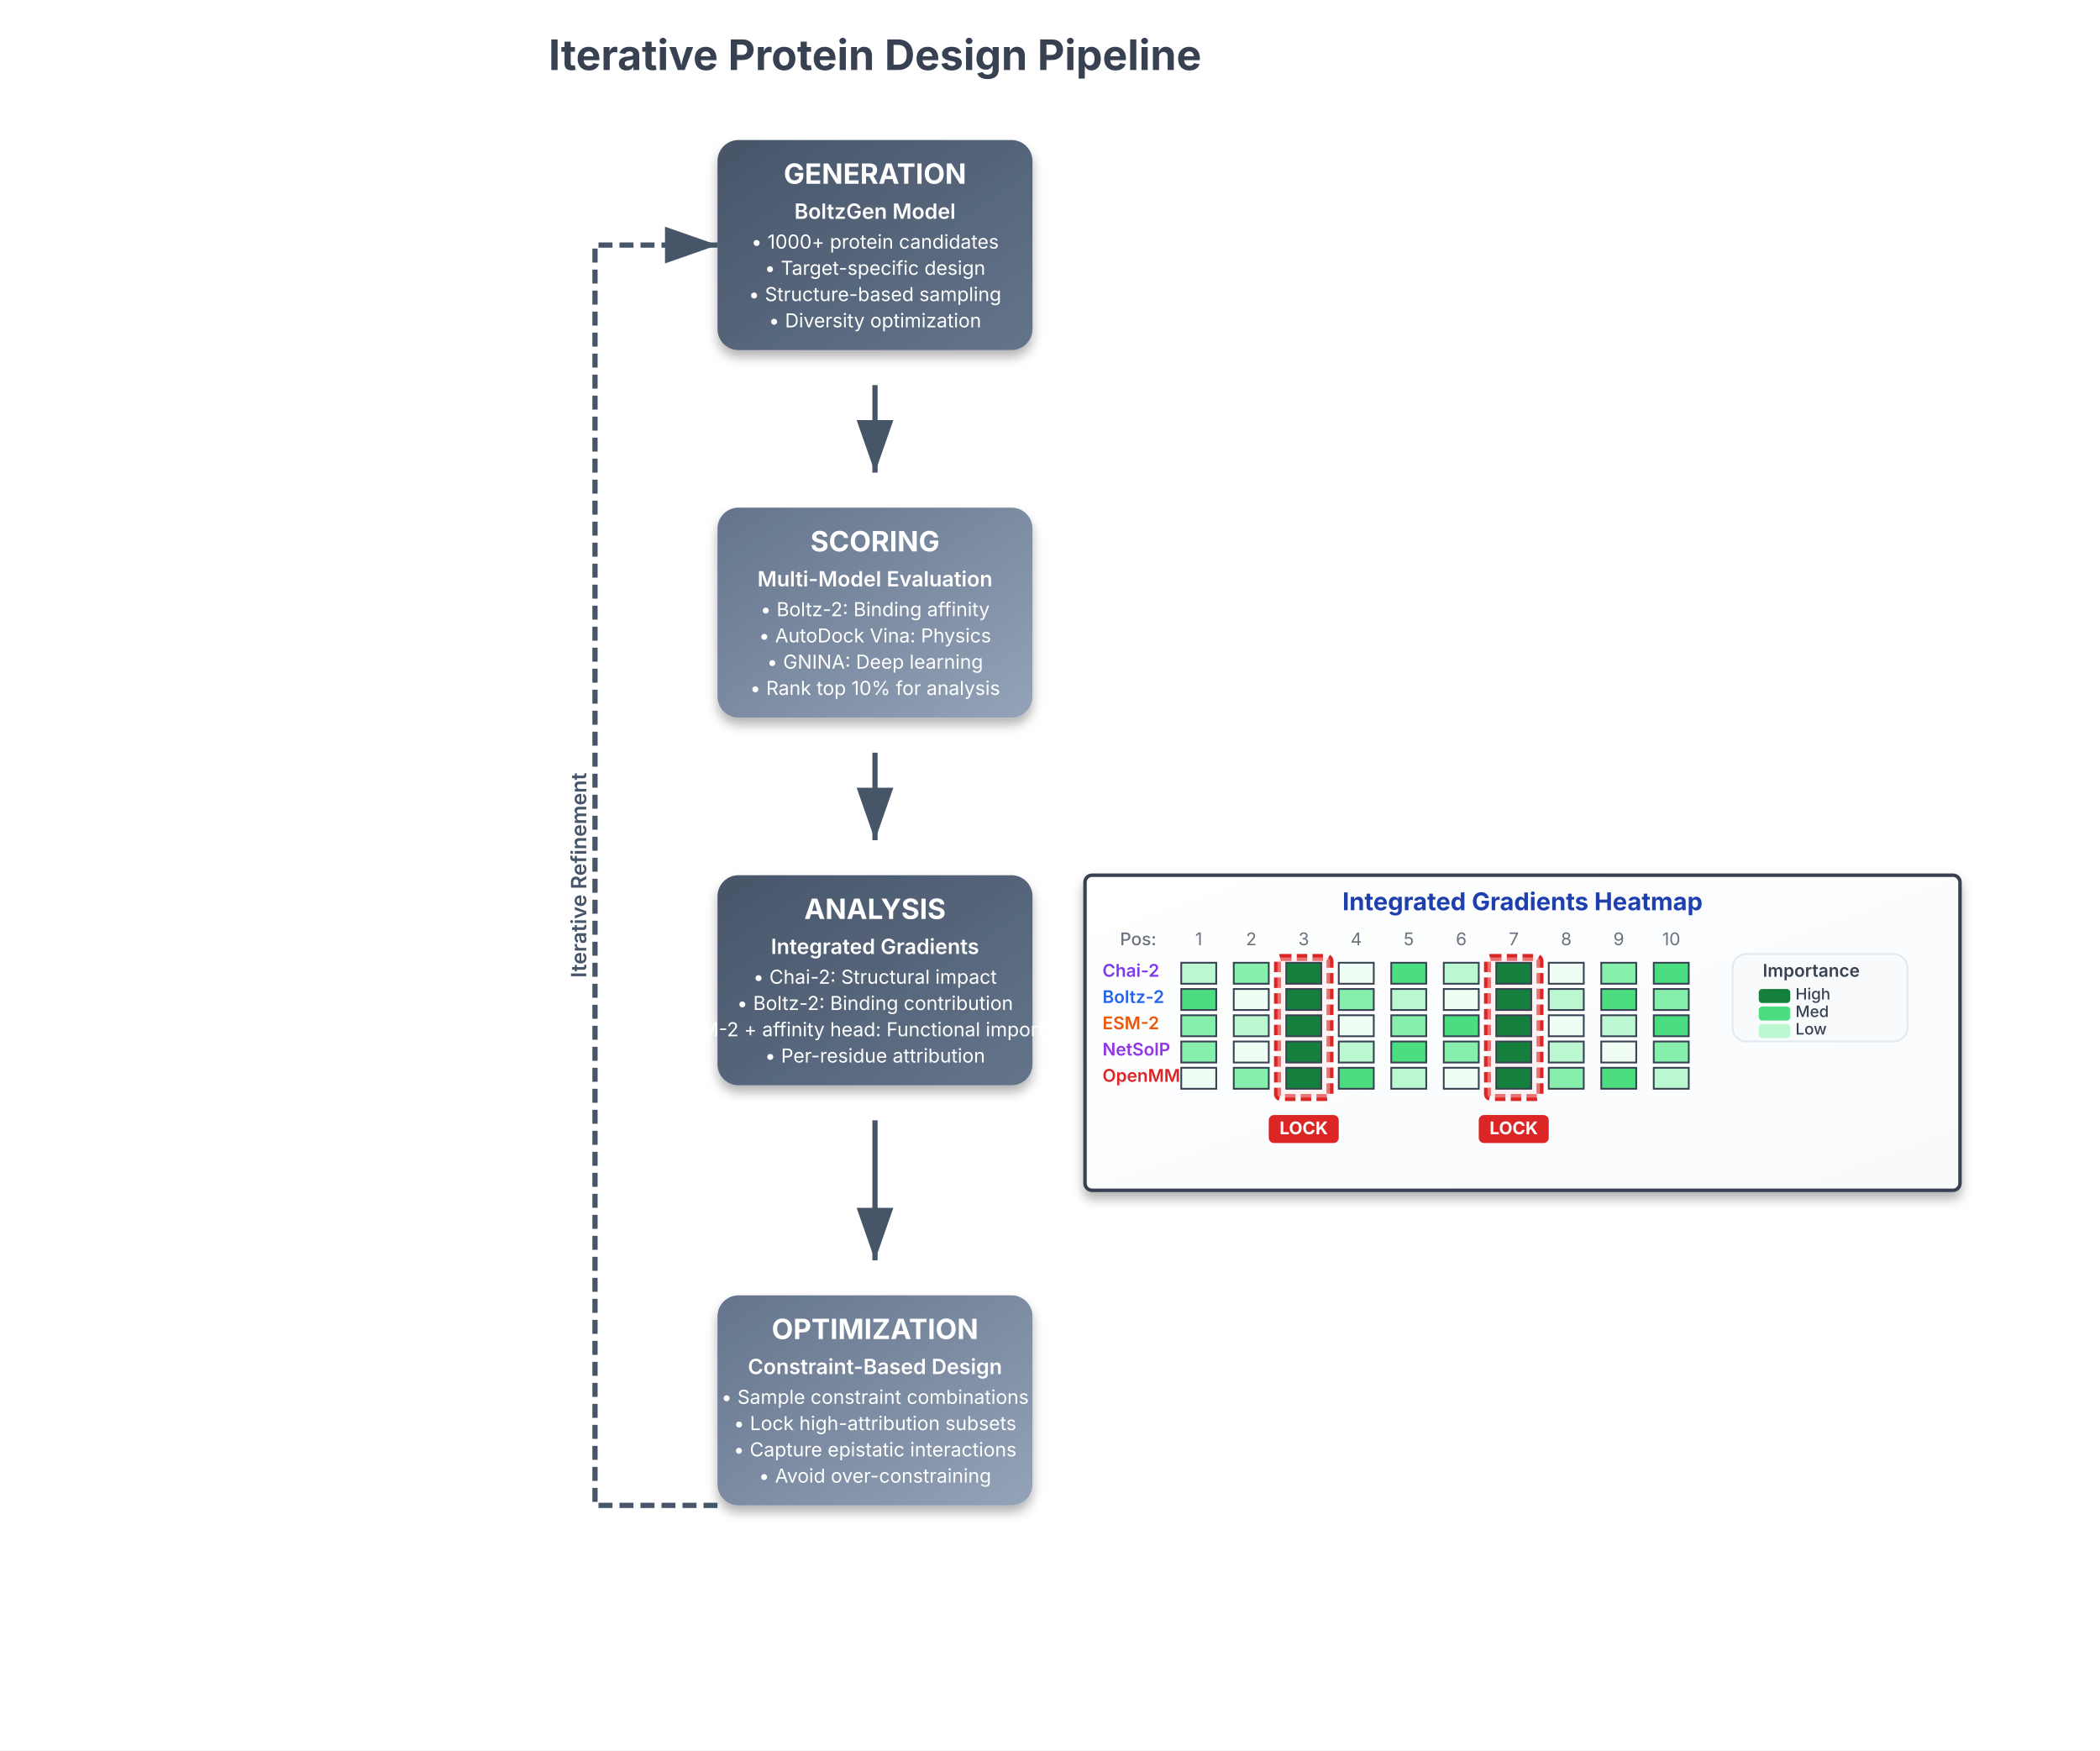
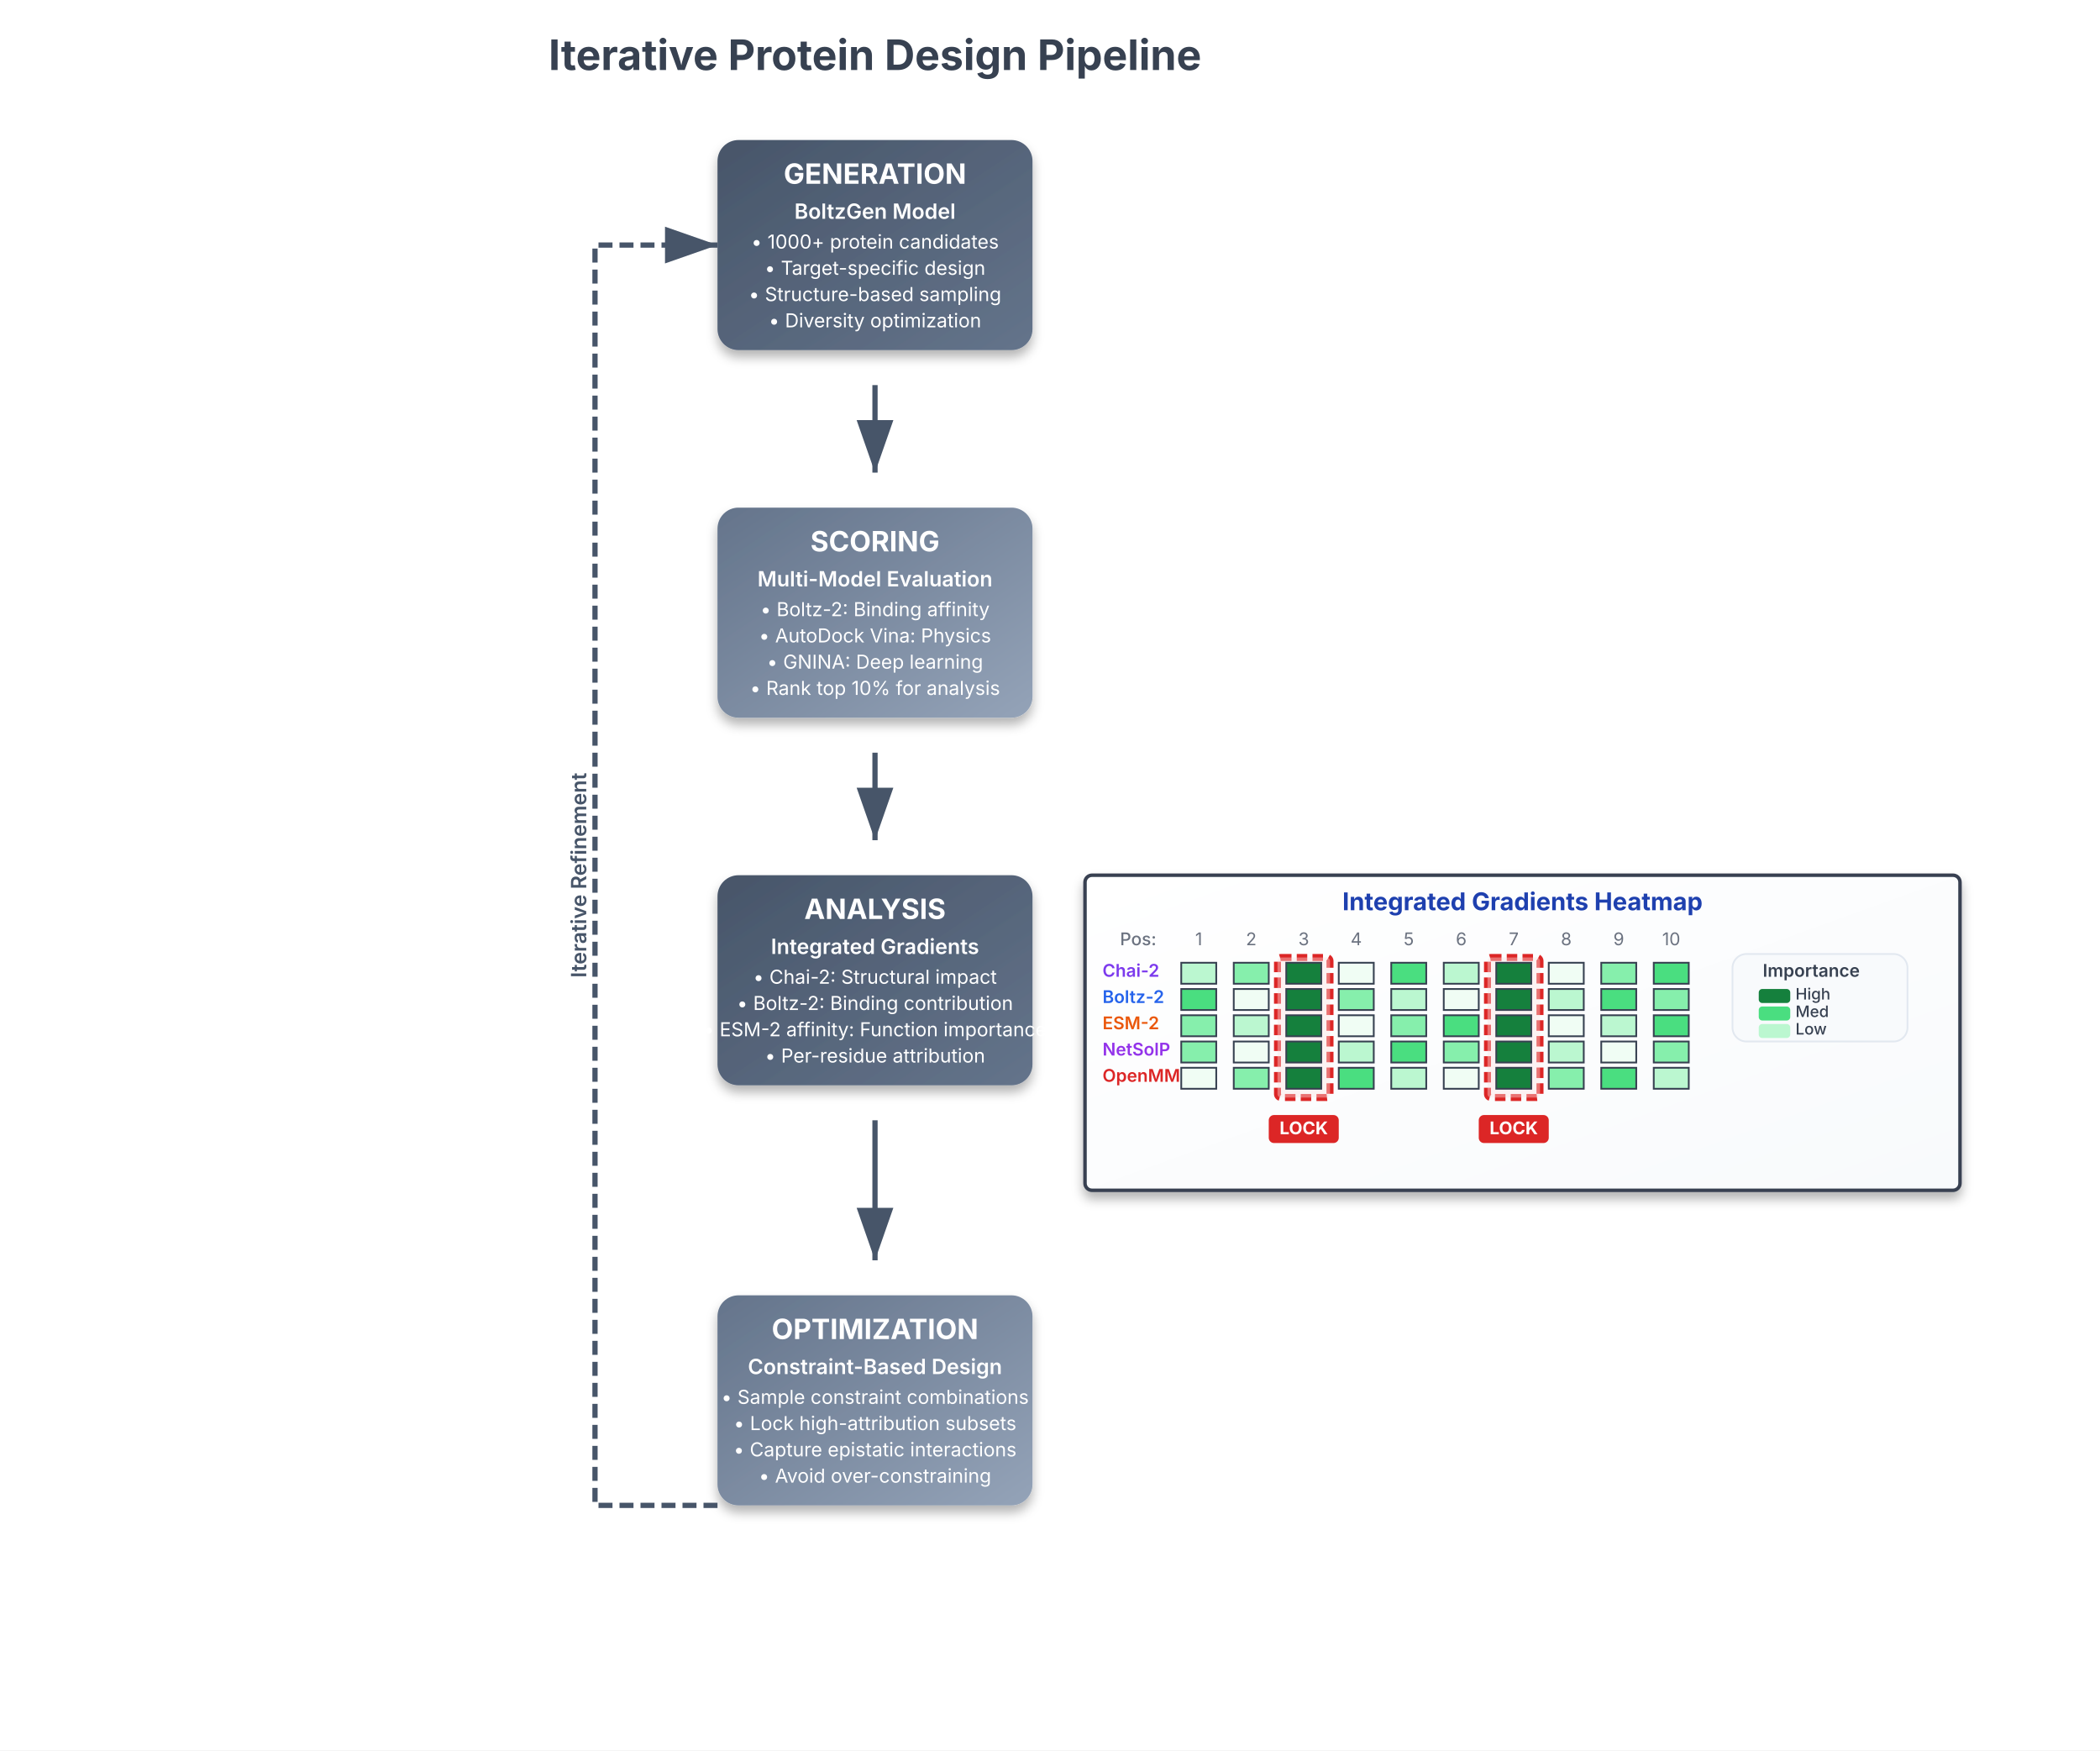
<svg xmlns="http://www.w3.org/2000/svg" width="1200" height="1000" viewBox="0 0 1200 1000">
  <defs>
    <linearGradient id="primaryGrad" x1="0%" y1="0%" x2="100%" y2="100%">
      <stop offset="0%" style="stop-color:#475569;stop-opacity:1" />
      <stop offset="100%" style="stop-color:#64748B;stop-opacity:1" />
    </linearGradient>
    <linearGradient id="secondaryGrad" x1="0%" y1="0%" x2="100%" y2="100%">
      <stop offset="0%" style="stop-color:#64748B;stop-opacity:1" />
      <stop offset="100%" style="stop-color:#94A3B8;stop-opacity:1" />
    </linearGradient>
    <linearGradient id="heatmapBg" x1="0%" y1="0%" x2="100%" y2="100%">
      <stop offset="0%" style="stop-color:#FFFFFF;stop-opacity:1" />
      <stop offset="100%" style="stop-color:#F8FAFC;stop-opacity:1" />
    </linearGradient>
    <filter id="shadow">
      <feDropShadow dx="0" dy="4" stdDeviation="3" flood-opacity="0.3" />
    </filter>
  </defs>
  <rect width="1200" height="1000" fill="#FFFFFF" />
  <text x="500" y="40" text-anchor="middle" fill="#374151" font-family="Inter, sans-serif" font-size="24" font-weight="700">
    Iterative Protein Design Pipeline
  </text>
  <g transform="translate(410, 80)">
    <rect width="180" height="120" rx="12" fill="url(#primaryGrad)" filter="url(#shadow)" />
    <text x="90" y="25" text-anchor="middle" fill="white" font-family="Inter, sans-serif" font-size="16" font-weight="700">
      GENERATION
    </text>
    <text x="90" y="45" text-anchor="middle" fill="white" font-family="Inter, sans-serif" font-size="12" font-weight="600">
      BoltzGen Model
    </text>
    <text x="90" y="62" text-anchor="middle" fill="white" font-family="Inter, sans-serif" font-size="11">
      • 1000+ protein candidates
    </text>
    <text x="90" y="77" text-anchor="middle" fill="white" font-family="Inter, sans-serif" font-size="11">
      • Target-specific design
    </text>
    <text x="90" y="92" text-anchor="middle" fill="white" font-family="Inter, sans-serif" font-size="11">
      • Structure-based sampling
    </text>
    <text x="90" y="107" text-anchor="middle" fill="white" font-family="Inter, sans-serif" font-size="11">
      • Diversity optimization
    </text>
  </g>
  <path d="M 500 220 L 500 270" stroke="#475569" stroke-width="3" fill="none" marker-end="url(#arrowhead)" />
  <g transform="translate(410, 290)">
    <rect width="180" height="120" rx="12" fill="url(#secondaryGrad)" filter="url(#shadow)" />
    <text x="90" y="25" text-anchor="middle" fill="white" font-family="Inter, sans-serif" font-size="16" font-weight="700">
      SCORING
    </text>
    <text x="90" y="45" text-anchor="middle" fill="white" font-family="Inter, sans-serif" font-size="12" font-weight="600">
      Multi-Model Evaluation
    </text>
    <text x="90" y="62" text-anchor="middle" fill="white" font-family="Inter, sans-serif" font-size="11">
      • Boltz-2: Binding affinity
    </text>
    <text x="90" y="77" text-anchor="middle" fill="white" font-family="Inter, sans-serif" font-size="11">
      • AutoDock Vina: Physics
    </text>
    <text x="90" y="92" text-anchor="middle" fill="white" font-family="Inter, sans-serif" font-size="11">
      • GNINA: Deep learning
    </text>
    <text x="90" y="107" text-anchor="middle" fill="white" font-family="Inter, sans-serif" font-size="11">
      • Rank top 10% for analysis
    </text>
  </g>
  <path d="M 500 430 L 500 480" stroke="#475569" stroke-width="3" fill="none" marker-end="url(#arrowhead)" />
  <g transform="translate(410, 500)">
    <rect width="180" height="120" rx="12" fill="url(#primaryGrad)" filter="url(#shadow)" />
    <text x="90" y="25" text-anchor="middle" fill="white" font-family="Inter, sans-serif" font-size="16" font-weight="700">
      ANALYSIS
    </text>
    <text x="90" y="45" text-anchor="middle" fill="white" font-family="Inter, sans-serif" font-size="12" font-weight="600">
      Integrated Gradients
    </text>
    <text x="90" y="62" text-anchor="middle" fill="white" font-family="Inter, sans-serif" font-size="11">
      • Chai-2: Structural impact
    </text>
    <text x="90" y="77" text-anchor="middle" fill="white" font-family="Inter, sans-serif" font-size="11">
      • Boltz-2: Binding contribution
    </text>
    <text x="90" y="92" text-anchor="middle" fill="white" font-family="Inter, sans-serif" font-size="11">
-       • ESM-2 + affinity head: Functional importance
+       • ESM-2 affinity: Function importance
    </text>
    <text x="90" y="107" text-anchor="middle" fill="white" font-family="Inter, sans-serif" font-size="11">
      • Per-residue attribution
    </text>
  </g>
  <g transform="translate(620, 500)">
    <rect width="500" height="180" rx="4" fill="url(#heatmapBg)" stroke="#374151" stroke-width="2" filter="url(#shadow)" />
    <text x="250" y="20" text-anchor="middle" fill="#1E40AF" font-family="Inter, sans-serif" font-size="14" font-weight="700">
      Integrated Gradients Heatmap
    </text>
    <text x="20" y="40" fill="#6B7280" font-family="Inter, sans-serif" font-size="10" font-weight="500">Pos:</text>
    <text x="65" y="40" text-anchor="middle" fill="#6B7280" font-family="Inter, sans-serif" font-size="10">1</text>
    <text x="95" y="40" text-anchor="middle" fill="#6B7280" font-family="Inter, sans-serif" font-size="10">2</text>
    <text x="125" y="40" text-anchor="middle" fill="#6B7280" font-family="Inter, sans-serif" font-size="10">3</text>
    <text x="155" y="40" text-anchor="middle" fill="#6B7280" font-family="Inter, sans-serif" font-size="10">4</text>
    <text x="185" y="40" text-anchor="middle" fill="#6B7280" font-family="Inter, sans-serif" font-size="10">5</text>
    <text x="215" y="40" text-anchor="middle" fill="#6B7280" font-family="Inter, sans-serif" font-size="10">6</text>
    <text x="245" y="40" text-anchor="middle" fill="#6B7280" font-family="Inter, sans-serif" font-size="10">7</text>
    <text x="275" y="40" text-anchor="middle" fill="#6B7280" font-family="Inter, sans-serif" font-size="10">8</text>
    <text x="305" y="40" text-anchor="middle" fill="#6B7280" font-family="Inter, sans-serif" font-size="10">9</text>
    <text x="335" y="40" text-anchor="middle" fill="#6B7280" font-family="Inter, sans-serif" font-size="10">10</text>
    <rect x="110" y="47" width="30" height="80" fill="none" stroke="#DC2626" stroke-width="4" stroke-dasharray="6,3" rx="2" />
    <rect x="230" y="47" width="30" height="80" fill="none" stroke="#DC2626" stroke-width="4" stroke-dasharray="6,3" rx="2" />
    <rect x="110" y="47" width="30" height="80" fill="#FEE2E2" fill-opacity="0.4" rx="2" />
    <rect x="230" y="47" width="30" height="80" fill="#FEE2E2" fill-opacity="0.4" rx="2" />
    <text x="10" y="103" fill="#9333EA" font-family="Inter, sans-serif" font-size="10" font-weight="600">NetSolP</text>
    <rect x="55" y="95" width="20" height="12" fill="#86EFAC" stroke="#374151" />
    <rect x="85" y="95" width="20" height="12" fill="#F0FDF4" stroke="#374151" />
    <rect x="115" y="95" width="20" height="12" fill="#15803D" stroke="#374151" />
    <rect x="145" y="95" width="20" height="12" fill="#BBF7D0" stroke="#374151" />
    <rect x="175" y="95" width="20" height="12" fill="#4ADE80" stroke="#374151" />
    <rect x="205" y="95" width="20" height="12" fill="#86EFAC" stroke="#374151" />
    <rect x="235" y="95" width="20" height="12" fill="#15803D" stroke="#374151" />
    <rect x="265" y="95" width="20" height="12" fill="#BBF7D0" stroke="#374151" />
    <rect x="295" y="95" width="20" height="12" fill="#F0FDF4" stroke="#374151" />
    <rect x="325" y="95" width="20" height="12" fill="#86EFAC" stroke="#374151" />
    <text x="10" y="118" fill="#DC2626" font-family="Inter, sans-serif" font-size="10" font-weight="600">OpenMM</text>
    <rect x="55" y="110" width="20" height="12" fill="#F0FDF4" stroke="#374151" />
    <rect x="85" y="110" width="20" height="12" fill="#86EFAC" stroke="#374151" />
    <rect x="115" y="110" width="20" height="12" fill="#15803D" stroke="#374151" />
    <rect x="145" y="110" width="20" height="12" fill="#4ADE80" stroke="#374151" />
    <rect x="175" y="110" width="20" height="12" fill="#BBF7D0" stroke="#374151" />
    <rect x="205" y="110" width="20" height="12" fill="#F0FDF4" stroke="#374151" />
    <rect x="235" y="110" width="20" height="12" fill="#15803D" stroke="#374151" />
    <rect x="265" y="110" width="20" height="12" fill="#86EFAC" stroke="#374151" />
    <rect x="295" y="110" width="20" height="12" fill="#4ADE80" stroke="#374151" />
    <rect x="325" y="110" width="20" height="12" fill="#BBF7D0" stroke="#374151" />
    <rect x="105" y="137" width="40" height="16" fill="#DC2626" rx="3" />
    <text x="125" y="148" text-anchor="middle" fill="white" font-family="Inter, sans-serif" font-size="10" font-weight="700">LOCK</text>
    <rect x="225" y="137" width="40" height="16" fill="#DC2626" rx="3" />
    <text x="245" y="148" text-anchor="middle" fill="white" font-family="Inter, sans-serif" font-size="10" font-weight="700">LOCK</text>
    <text x="10" y="58" fill="#7C3AED" font-family="Inter, sans-serif" font-size="10" font-weight="600">Chai-2</text>
    <rect x="55" y="50" width="20" height="12" fill="#BBF7D0" stroke="#374151" />
    <rect x="85" y="50" width="20" height="12" fill="#86EFAC" stroke="#374151" />
    <rect x="115" y="50" width="20" height="12" fill="#15803D" stroke="#374151" />
    <rect x="145" y="50" width="20" height="12" fill="#F0FDF4" stroke="#374151" />
    <rect x="175" y="50" width="20" height="12" fill="#4ADE80" stroke="#374151" />
    <rect x="205" y="50" width="20" height="12" fill="#BBF7D0" stroke="#374151" />
    <rect x="235" y="50" width="20" height="12" fill="#15803D" stroke="#374151" />
    <rect x="265" y="50" width="20" height="12" fill="#F0FDF4" stroke="#374151" />
    <rect x="295" y="50" width="20" height="12" fill="#86EFAC" stroke="#374151" />
    <rect x="325" y="50" width="20" height="12" fill="#4ADE80" stroke="#374151" />
    <text x="10" y="73" fill="#2563EB" font-family="Inter, sans-serif" font-size="10" font-weight="600">Boltz-2</text>
    <rect x="55" y="65" width="20" height="12" fill="#4ADE80" stroke="#374151" />
    <rect x="85" y="65" width="20" height="12" fill="#F0FDF4" stroke="#374151" />
    <rect x="115" y="65" width="20" height="12" fill="#15803D" stroke="#374151" />
    <rect x="145" y="65" width="20" height="12" fill="#86EFAC" stroke="#374151" />
    <rect x="175" y="65" width="20" height="12" fill="#BBF7D0" stroke="#374151" />
    <rect x="205" y="65" width="20" height="12" fill="#F0FDF4" stroke="#374151" />
    <rect x="235" y="65" width="20" height="12" fill="#15803D" stroke="#374151" />
    <rect x="265" y="65" width="20" height="12" fill="#BBF7D0" stroke="#374151" />
    <rect x="295" y="65" width="20" height="12" fill="#4ADE80" stroke="#374151" />
    <rect x="325" y="65" width="20" height="12" fill="#86EFAC" stroke="#374151" />
    <text x="10" y="88" fill="#EA580C" font-family="Inter, sans-serif" font-size="10" font-weight="600">ESM-2</text>
    <rect x="55" y="80" width="20" height="12" fill="#86EFAC" stroke="#374151" />
    <rect x="85" y="80" width="20" height="12" fill="#BBF7D0" stroke="#374151" />
    <rect x="115" y="80" width="20" height="12" fill="#15803D" stroke="#374151" />
    <rect x="145" y="80" width="20" height="12" fill="#F0FDF4" stroke="#374151" />
    <rect x="175" y="80" width="20" height="12" fill="#86EFAC" stroke="#374151" />
    <rect x="205" y="80" width="20" height="12" fill="#4ADE80" stroke="#374151" />
    <rect x="235" y="80" width="20" height="12" fill="#15803D" stroke="#374151" />
    <rect x="265" y="80" width="20" height="12" fill="#F0FDF4" stroke="#374151" />
    <rect x="295" y="80" width="20" height="12" fill="#BBF7D0" stroke="#374151" />
    <rect x="325" y="80" width="20" height="12" fill="#4ADE80" stroke="#374151" />
    <g transform="translate(380, 50)">
      <rect x="-10" y="-5" width="100" height="50" fill="#F8FAFC" stroke="#E2E8F0" stroke-width="1" rx="8" />
      <text x="35" y="8" text-anchor="middle" fill="#374151" font-family="Inter, sans-serif" font-size="10" font-weight="600">Importance</text>
      <rect x="5" y="15" width="18" height="8" fill="#15803D" stroke="none" rx="2" />
      <text x="26" y="21" fill="#374151" font-family="Inter, sans-serif" font-size="9" font-weight="500">High</text>
      <rect x="5" y="25" width="18" height="8" fill="#4ADE80" stroke="none" rx="2" />
      <text x="26" y="31" fill="#374151" font-family="Inter, sans-serif" font-size="9" font-weight="500">Med</text>
      <rect x="5" y="35" width="18" height="8" fill="#BBF7D0" stroke="none" rx="2" />
      <text x="26" y="41" fill="#374151" font-family="Inter, sans-serif" font-size="9" font-weight="500">Low</text>
    </g>
  </g>
  <path d="M 500 640 L 500 720" stroke="#475569" stroke-width="3" fill="none" marker-end="url(#arrowhead)" />
  <g transform="translate(410, 740)">
    <rect width="180" height="120" rx="12" fill="url(#secondaryGrad)" filter="url(#shadow)" />
    <text x="90" y="25" text-anchor="middle" fill="white" font-family="Inter, sans-serif" font-size="16" font-weight="700">
      OPTIMIZATION
    </text>
    <text x="90" y="45" text-anchor="middle" fill="white" font-family="Inter, sans-serif" font-size="12" font-weight="600">
      Constraint-Based Design
    </text>
    <text x="90" y="62" text-anchor="middle" fill="white" font-family="Inter, sans-serif" font-size="11">
      • Sample constraint combinations
    </text>
    <text x="90" y="77" text-anchor="middle" fill="white" font-family="Inter, sans-serif" font-size="11">
      • Lock high-attribution subsets
    </text>
    <text x="90" y="92" text-anchor="middle" fill="white" font-family="Inter, sans-serif" font-size="11">
      • Capture epistatic interactions
    </text>
    <text x="90" y="107" text-anchor="middle" fill="white" font-family="Inter, sans-serif" font-size="11">
      • Avoid over-constraining
    </text>
  </g>
  <path d="M 410 860 L 340 860 L 340 140 L 410 140" stroke="#475569" stroke-width="3" fill="none" marker-end="url(#arrowhead)" stroke-dasharray="8,4" />
  <text x="335" y="500" text-anchor="middle" fill="#475569" font-family="Inter, sans-serif" font-size="12" font-weight="600" transform="rotate(-90 335 500)">
    Iterative Refinement
  </text>
  <defs>
    <marker id="arrowhead" markerWidth="10" markerHeight="7" refX="10" refY="3.5" orient="auto">
      <polygon points="0 0, 10 3.5, 0 7" fill="#475569" />
    </marker>
  </defs>
</svg>
